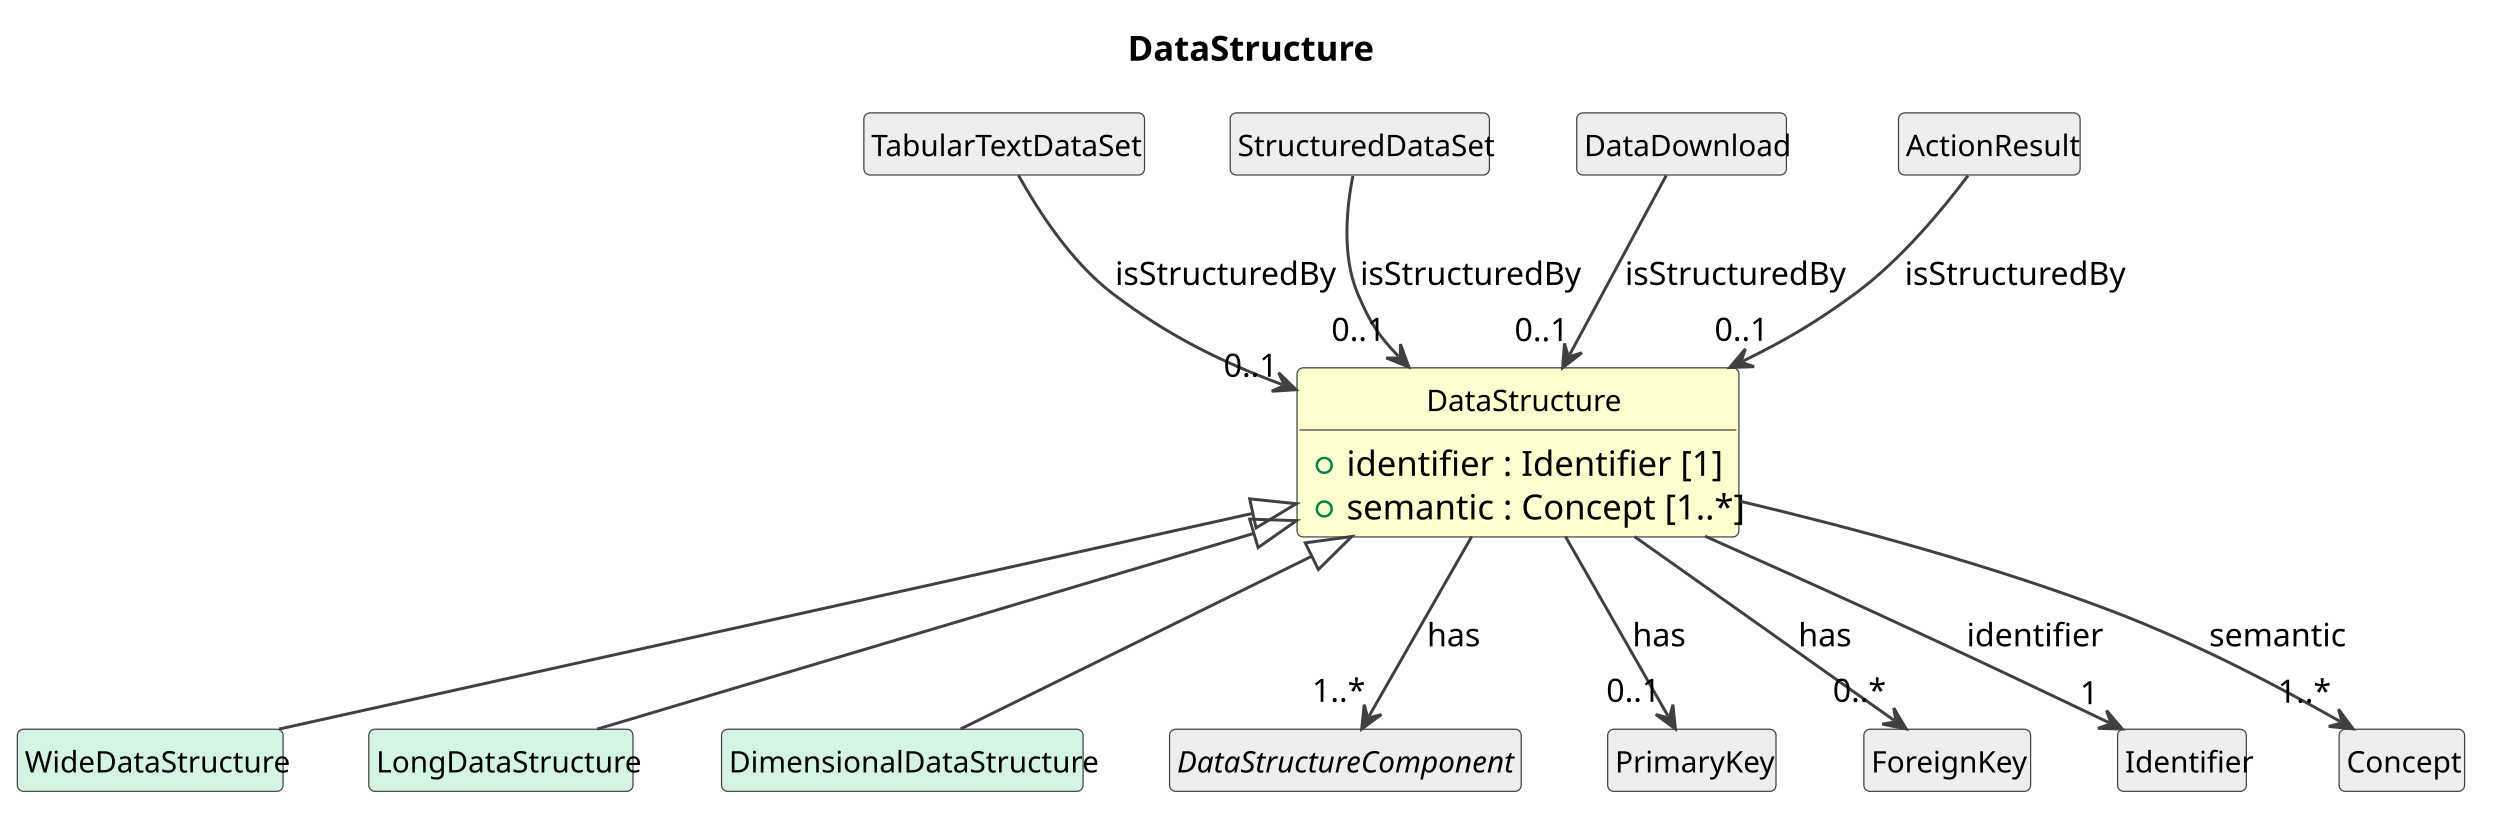
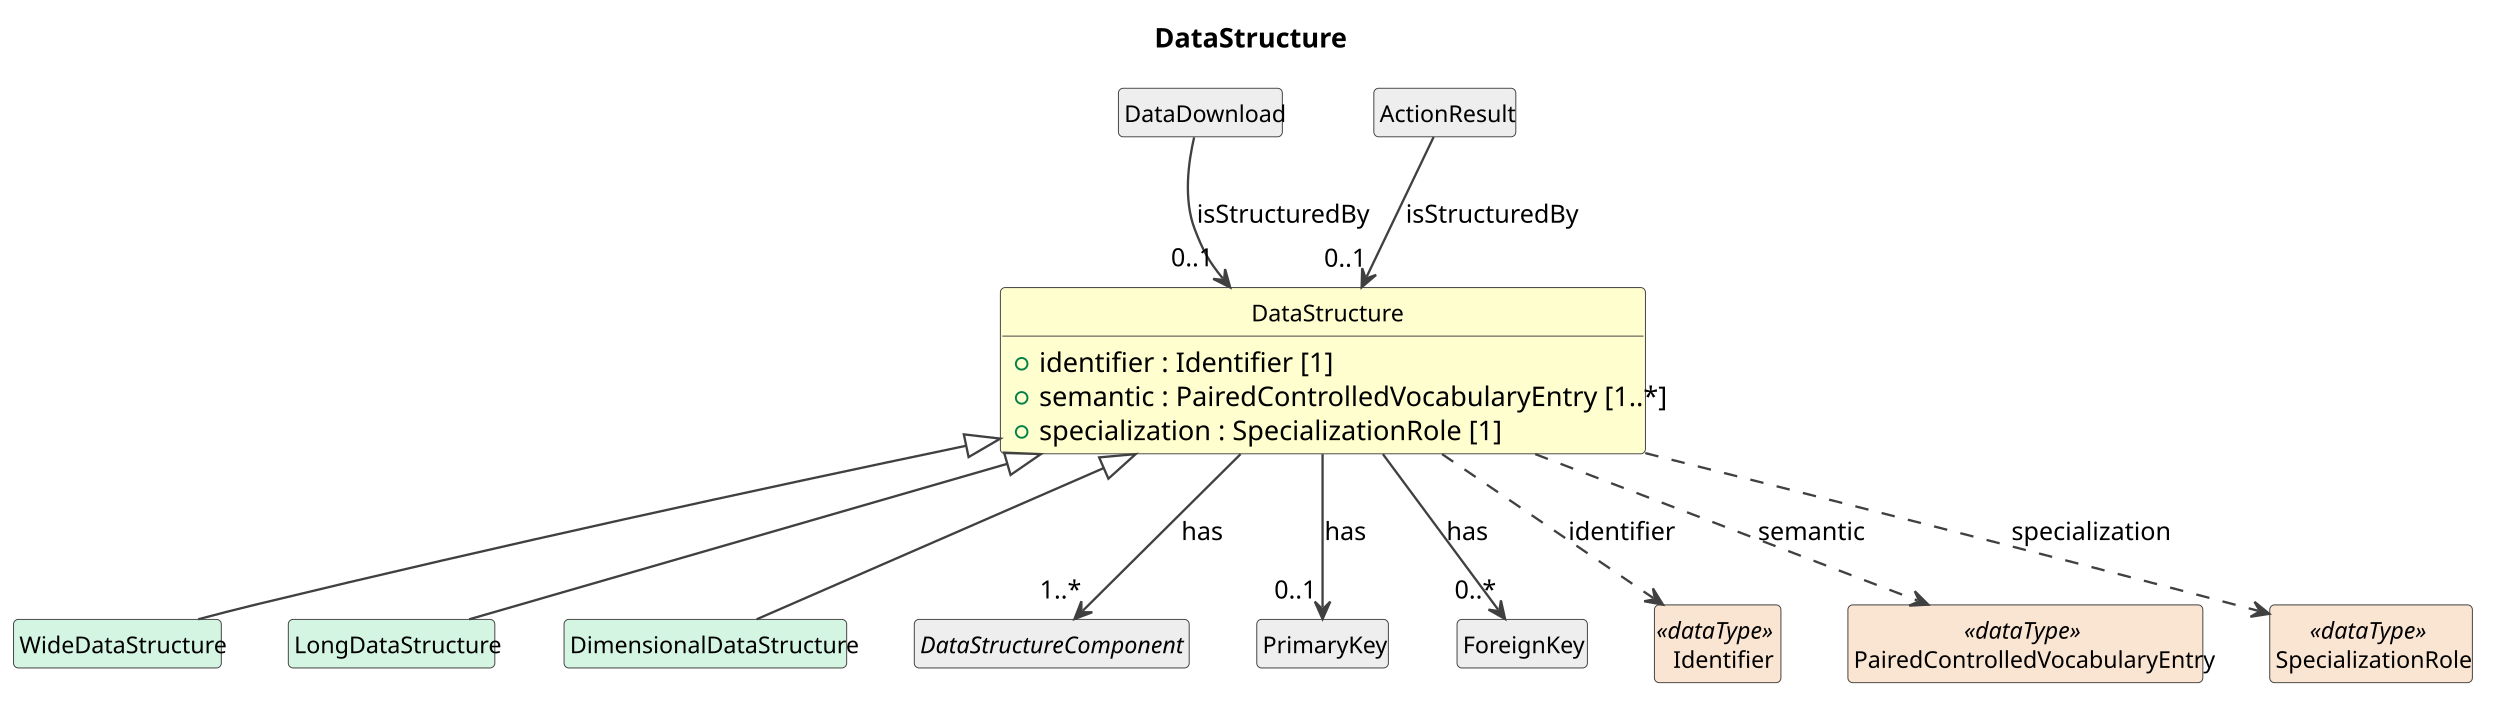
- <svg xmlns="http://www.w3.org/2000/svg" contentStyleType="text/css" data-diagram-type="CLASS" height="333px" preserveAspectRatio="none" style="width:1010px;height:333px;background:#FFFFFF;" version="1.1" viewBox="0 0 1010 333" width="1010px" zoomAndPan="magnify">
+ <svg xmlns="http://www.w3.org/2000/svg" contentStyleType="text/css" data-diagram-type="CLASS" height="366px" preserveAspectRatio="none" style="width:1292px;height:366px;background:#FFFFFF;" version="1.1" viewBox="0 0 1292 366" width="1292px" zoomAndPan="magnify">
  <defs />
  <g>
    <g class="title" data-source-line="1">
-       <text fill="#000000" font-family="sans-serif" font-size="14" font-weight="700" lengthAdjust="spacing" textLength="92.579" x="455.558" y="24.533">DataStructure</text>
+       <text fill="#000000" font-family="sans-serif" font-size="14" font-weight="700" lengthAdjust="spacing" textLength="92.579" x="596.573" y="24.533">DataStructure</text>
    </g>
    <g class="entity" data-qualified-name="DataStructure" data-source-line="12" id="ent0002">
-       <rect fill="#FEFECE" height="68.312" rx="2.5" ry="2.5" style="stroke:#404040;stroke-width:0.5;" width="178.517" x="524" y="148.609" />
-       <text fill="#000000" font-family="sans-serif" font-size="12" lengthAdjust="spacing" textLength="74.033" x="576.242" y="166.066">DataStructure</text>
-       <line style="stroke:#404040;stroke-width:0.5;" x1="525" x2="701.517" y1="173.703" y2="173.703" />
+       <rect fill="#FEFECE" height="85.922" rx="2.5" ry="2.5" style="stroke:#404040;stroke-width:0.5;" width="333.371" x="517" y="148.609" />
+       <text fill="#000000" font-family="sans-serif" font-size="12" lengthAdjust="spacing" textLength="74.033" x="646.669" y="166.066">DataStructure</text>
+       <line style="stroke:#404040;stroke-width:0.5;" x1="518" x2="849.371" y1="173.703" y2="173.703" />
      <g data-visibility-modifier="PUBLIC_FIELD">
-         <ellipse cx="535" cy="188.008" fill="none" rx="3" ry="3" style="stroke:#038048;stroke-width:1;" />
+         <ellipse cx="528" cy="188.008" fill="none" rx="3" ry="3" style="stroke:#038048;stroke-width:1;" />
      </g>
-       <text fill="#000000" font-family="sans-serif" font-size="14" lengthAdjust="spacing" textLength="137.737" x="544" y="192.236">identifier : Identifier [1]</text>
+       <text fill="#000000" font-family="sans-serif" font-size="14" lengthAdjust="spacing" textLength="137.737" x="537" y="192.236">identifier : Identifier [1]</text>
      <g data-visibility-modifier="PUBLIC_FIELD">
-         <ellipse cx="535" cy="205.617" fill="none" rx="3" ry="3" style="stroke:#038048;stroke-width:1;" />
+         <ellipse cx="528" cy="205.617" fill="none" rx="3" ry="3" style="stroke:#038048;stroke-width:1;" />
      </g>
-       <text fill="#000000" font-family="sans-serif" font-size="14" lengthAdjust="spacing" textLength="152.517" x="544" y="209.846">semantic : Concept [1..*]</text>
+       <text fill="#000000" font-family="sans-serif" font-size="14" lengthAdjust="spacing" textLength="307.371" x="537" y="209.846">semantic : PairedControlledVocabularyEntry [1..*]</text>
+       <g data-visibility-modifier="PUBLIC_FIELD">
+         <ellipse cx="528" cy="223.227" fill="none" rx="3" ry="3" style="stroke:#038048;stroke-width:1;" />
+       </g>
+       <text fill="#000000" font-family="sans-serif" font-size="14" lengthAdjust="spacing" textLength="230.351" x="537" y="227.455">specialization : SpecializationRole [1]</text>
    </g>
-     <g class="entity" data-qualified-name="WideDataStructure" data-source-line="16" id="ent0003">
-       <rect fill="#D5F5E3" height="25.094" rx="2.5" ry="2.5" style="stroke:#404040;stroke-width:0.5;" width="107.373" x="7" y="294.609" />
-       <text fill="#000000" font-family="sans-serif" font-size="12" lengthAdjust="spacing" textLength="101.373" x="10" y="312.066">WideDataStructure</text>
+     <g class="entity" data-qualified-name="WideDataStructure" data-source-line="17" id="ent0003">
+       <rect fill="#D5F5E3" height="25.094" rx="2.5" ry="2.5" style="stroke:#404040;stroke-width:0.5;" width="107.373" x="7" y="320.109" />
+       <text fill="#000000" font-family="sans-serif" font-size="12" lengthAdjust="spacing" textLength="101.373" x="10" y="337.566">WideDataStructure</text>
    </g>
-     <g class="entity" data-qualified-name="LongDataStructure" data-source-line="18" id="ent0005">
-       <rect fill="#D5F5E3" height="25.094" rx="2.5" ry="2.5" style="stroke:#404040;stroke-width:0.5;" width="106.728" x="149" y="294.609" />
-       <text fill="#000000" font-family="sans-serif" font-size="12" lengthAdjust="spacing" textLength="100.728" x="152" y="312.066">LongDataStructure</text>
+     <g class="entity" data-qualified-name="LongDataStructure" data-source-line="19" id="ent0005">
+       <rect fill="#D5F5E3" height="25.094" rx="2.5" ry="2.5" style="stroke:#404040;stroke-width:0.5;" width="106.728" x="149" y="320.109" />
+       <text fill="#000000" font-family="sans-serif" font-size="12" lengthAdjust="spacing" textLength="100.728" x="152" y="337.566">LongDataStructure</text>
    </g>
-     <g class="entity" data-qualified-name="DimensionalDataStructure" data-source-line="20" id="ent0007">
-       <rect fill="#D5F5E3" height="25.094" rx="2.5" ry="2.5" style="stroke:#404040;stroke-width:0.5;" width="146.062" x="291.5" y="294.609" />
-       <text fill="#000000" font-family="sans-serif" font-size="12" lengthAdjust="spacing" textLength="140.062" x="294.5" y="312.066">DimensionalDataStructure</text>
+     <g class="entity" data-qualified-name="DimensionalDataStructure" data-source-line="21" id="ent0007">
+       <rect fill="#D5F5E3" height="25.094" rx="2.5" ry="2.5" style="stroke:#404040;stroke-width:0.5;" width="146.062" x="291.5" y="320.109" />
+       <text fill="#000000" font-family="sans-serif" font-size="12" lengthAdjust="spacing" textLength="140.062" x="294.5" y="337.566">DimensionalDataStructure</text>
    </g>
-     <g class="entity" data-qualified-name="DataStructureComponent" data-source-line="22" id="ent0009">
-       <rect fill="#EEEEEE" height="25.094" rx="2.5" ry="2.5" style="stroke:#404040;stroke-width:0.5;" width="142.072" x="472.5" y="294.609" />
-       <text fill="#000000" font-family="sans-serif" font-size="12" font-style="italic" lengthAdjust="spacing" textLength="136.072" x="475.5" y="312.066">DataStructureComponent</text>
+     <g class="entity" data-qualified-name="DataStructureComponent" data-source-line="23" id="ent0009">
+       <rect fill="#EEEEEE" height="25.094" rx="2.5" ry="2.5" style="stroke:#404040;stroke-width:0.5;" width="142.072" x="472.5" y="320.109" />
+       <text fill="#000000" font-family="sans-serif" font-size="12" font-style="italic" lengthAdjust="spacing" textLength="136.072" x="475.5" y="337.566">DataStructureComponent</text>
    </g>
-     <g class="entity" data-qualified-name="PrimaryKey" data-source-line="24" id="ent0011">
-       <rect fill="#EEEEEE" height="25.094" rx="2.5" ry="2.5" style="stroke:#404040;stroke-width:0.5;" width="68.01" x="649.5" y="294.609" />
-       <text fill="#000000" font-family="sans-serif" font-size="12" lengthAdjust="spacing" textLength="62.01" x="652.5" y="312.066">PrimaryKey</text>
+     <g class="entity" data-qualified-name="PrimaryKey" data-source-line="25" id="ent0011">
+       <rect fill="#EEEEEE" height="25.094" rx="2.5" ry="2.5" style="stroke:#404040;stroke-width:0.5;" width="68.01" x="649.5" y="320.109" />
+       <text fill="#000000" font-family="sans-serif" font-size="12" lengthAdjust="spacing" textLength="62.01" x="652.5" y="337.566">PrimaryKey</text>
    </g>
-     <g class="entity" data-qualified-name="ForeignKey" data-source-line="26" id="ent0013">
-       <rect fill="#EEEEEE" height="25.094" rx="2.5" ry="2.5" style="stroke:#404040;stroke-width:0.5;" width="67.365" x="753" y="294.609" />
-       <text fill="#000000" font-family="sans-serif" font-size="12" lengthAdjust="spacing" textLength="61.365" x="756" y="312.066">ForeignKey</text>
+     <g class="entity" data-qualified-name="ForeignKey" data-source-line="27" id="ent0013">
+       <rect fill="#EEEEEE" height="25.094" rx="2.5" ry="2.5" style="stroke:#404040;stroke-width:0.5;" width="67.365" x="753" y="320.109" />
+       <text fill="#000000" font-family="sans-serif" font-size="12" lengthAdjust="spacing" textLength="61.365" x="756" y="337.566">ForeignKey</text>
    </g>
-     <g class="entity" data-qualified-name="TabularTextDataSet" data-source-line="28" id="ent0015">
-       <rect fill="#EEEEEE" height="25.094" rx="2.5" ry="2.5" style="stroke:#404040;stroke-width:0.5;" width="113.385" x="349" y="45.609" />
-       <text fill="#000000" font-family="sans-serif" font-size="12" lengthAdjust="spacing" textLength="107.385" x="352" y="63.066">TabularTextDataSet</text>
+     <g class="entity" data-qualified-name="DataDownload" data-source-line="29" id="ent0015">
+       <rect fill="#EEEEEE" height="25.094" rx="2.5" ry="2.5" style="stroke:#404040;stroke-width:0.5;" width="84.715" x="578" y="45.609" />
+       <text fill="#000000" font-family="sans-serif" font-size="12" lengthAdjust="spacing" textLength="78.715" x="581" y="63.066">DataDownload</text>
    </g>
-     <g class="entity" data-qualified-name="StructuredDataSet" data-source-line="30" id="ent0017">
-       <rect fill="#EEEEEE" height="25.094" rx="2.5" ry="2.5" style="stroke:#404040;stroke-width:0.5;" width="104.719" x="497" y="45.609" />
-       <text fill="#000000" font-family="sans-serif" font-size="12" lengthAdjust="spacing" textLength="98.719" x="500" y="63.066">StructuredDataSet</text>
+     <g class="entity" data-qualified-name="ActionResult" data-source-line="31" id="ent0017">
+       <rect fill="#EEEEEE" height="25.094" rx="2.5" ry="2.5" style="stroke:#404040;stroke-width:0.5;" width="73.365" x="710" y="45.609" />
+       <text fill="#000000" font-family="sans-serif" font-size="12" lengthAdjust="spacing" textLength="67.365" x="713" y="63.066">ActionResult</text>
    </g>
-     <g class="entity" data-qualified-name="DataDownload" data-source-line="32" id="ent0019">
-       <rect fill="#EEEEEE" height="25.094" rx="2.5" ry="2.5" style="stroke:#404040;stroke-width:0.5;" width="84.715" x="637" y="45.609" />
-       <text fill="#000000" font-family="sans-serif" font-size="12" lengthAdjust="spacing" textLength="78.715" x="640" y="63.066">DataDownload</text>
+     <g class="entity" data-qualified-name="Identifier" data-source-line="33" id="ent0019">
+       <rect fill="#FAE5D3" height="40.188" rx="2.5" ry="2.5" style="stroke:#404040;stroke-width:0.5;" width="65.381" x="855" y="312.609" />
+       <text fill="#000000" font-family="sans-serif" font-size="12" font-style="italic" lengthAdjust="spacing" textLength="63.381" x="856" y="330.066">«dataType»</text>
+       <text fill="#000000" font-family="sans-serif" font-size="12" lengthAdjust="spacing" textLength="46.025" x="864.678" y="345.16">Identifier</text>
    </g>
-     <g class="entity" data-qualified-name="ActionResult" data-source-line="34" id="ent0021">
-       <rect fill="#EEEEEE" height="25.094" rx="2.5" ry="2.5" style="stroke:#404040;stroke-width:0.5;" width="73.365" x="767" y="45.609" />
-       <text fill="#000000" font-family="sans-serif" font-size="12" lengthAdjust="spacing" textLength="67.365" x="770" y="63.066">ActionResult</text>
+     <g class="entity" data-qualified-name="PairedControlledVocabularyEntry" data-source-line="35" id="ent0021">
+       <rect fill="#FAE5D3" height="40.188" rx="2.5" ry="2.5" style="stroke:#404040;stroke-width:0.5;" width="183.428" x="955" y="312.609" />
+       <text fill="#000000" font-family="sans-serif" font-size="12" font-style="italic" lengthAdjust="spacing" textLength="63.381" x="1015.023" y="330.066">«dataType»</text>
+       <text fill="#000000" font-family="sans-serif" font-size="12" lengthAdjust="spacing" textLength="177.428" x="958" y="345.16">PairedControlledVocabularyEntry</text>
    </g>
-     <g class="entity" data-qualified-name="Identifier" data-source-line="36" id="ent0023">
-       <rect fill="#EEEEEE" height="25.094" rx="2.5" ry="2.5" style="stroke:#404040;stroke-width:0.5;" width="52.025" x="855.5" y="294.609" />
-       <text fill="#000000" font-family="sans-serif" font-size="12" lengthAdjust="spacing" textLength="46.025" x="858.5" y="312.066">Identifier</text>
+     <g class="entity" data-qualified-name="SpecializationRole" data-source-line="37" id="ent0023">
+       <rect fill="#FAE5D3" height="40.188" rx="2.5" ry="2.5" style="stroke:#404040;stroke-width:0.5;" width="104.725" x="1173" y="312.609" />
+       <text fill="#000000" font-family="sans-serif" font-size="12" font-style="italic" lengthAdjust="spacing" textLength="63.381" x="1193.672" y="330.066">«dataType»</text>
+       <text fill="#000000" font-family="sans-serif" font-size="12" lengthAdjust="spacing" textLength="98.725" x="1176" y="345.16">SpecializationRole</text>
    </g>
-     <g class="entity" data-qualified-name="Concept" data-source-line="38" id="ent0025">
-       <rect fill="#EEEEEE" height="25.094" rx="2.5" ry="2.5" style="stroke:#404040;stroke-width:0.5;" width="50.695" x="945" y="294.609" />
-       <text fill="#000000" font-family="sans-serif" font-size="12" lengthAdjust="spacing" textLength="44.695" x="948" y="312.066">Concept</text>
+     <g class="link" data-entity-1="ent0002" data-entity-2="ent0003" data-link-type="extension" data-source-line="18" id="lnk4">
+       <path codeLine="18" d="M499.341,230.356 C389.562,253.326 260.41,281.369 131.5,312.609 C122.08,314.889 111.99,317.499 102.46,320.029" fill="none" id="DataStructure-backto-WideDataStructure" style="stroke:#404040;stroke-width:1.2;" />
+       <polygon fill="none" points="516.96,226.669,498.113,224.483,500.57,236.229,516.96,226.669" style="stroke:#404040;stroke-width:1.2;" />
    </g>
-     <g class="link" data-entity-1="ent0002" data-entity-2="ent0003" data-link-type="extension" data-source-line="17" id="lnk4">
-       <path codeLine="17" d="M506.156,207.391 C389.466,233.231 207.06,273.639 112.7,294.549" fill="none" id="DataStructure-backto-WideDataStructure" style="stroke:#404040;stroke-width:1.2;" />
-       <polygon fill="none" points="523.73,203.499,504.858,201.533,507.453,213.249,523.73,203.499" style="stroke:#404040;stroke-width:1.2;" />
+     <g class="link" data-entity-1="ent0002" data-entity-2="ent0005" data-link-type="extension" data-source-line="20" id="lnk6">
+       <path codeLine="20" d="M520.588,239.687 C418.558,269.177 306.69,301.499 242.49,320.049" fill="none" id="DataStructure-backto-LongDataStructure" style="stroke:#404040;stroke-width:1.2;" />
+       <polygon fill="none" points="537.88,234.689,518.922,233.923,522.254,245.451,537.88,234.689" style="stroke:#404040;stroke-width:1.2;" />
    </g>
-     <g class="link" data-entity-1="ent0002" data-entity-2="ent0005" data-link-type="extension" data-source-line="19" id="lnk6">
-       <path codeLine="19" d="M506.56,215.481 C418.46,241.741 305.44,275.429 241.21,294.569" fill="none" id="DataStructure-backto-LongDataStructure" style="stroke:#404040;stroke-width:1.2;" />
-       <polygon fill="none" points="523.81,210.339,504.846,209.731,508.274,221.231,523.81,210.339" style="stroke:#404040;stroke-width:1.2;" />
+     <g class="link" data-entity-1="ent0002" data-entity-2="ent0007" data-link-type="extension" data-source-line="22" id="lnk8">
+       <path codeLine="22" d="M570.419,241.881 C502.759,271.371 433.6,301.499 391.02,320.049" fill="none" id="DataStructure-backto-DimensionalDataStructure" style="stroke:#404040;stroke-width:1.2;" />
+       <polygon fill="none" points="586.92,234.689,568.022,236.381,572.817,247.382,586.92,234.689" style="stroke:#404040;stroke-width:1.2;" />
    </g>
-     <g class="link" data-entity-1="ent0002" data-entity-2="ent0007" data-link-type="extension" data-source-line="21" id="lnk8">
-       <path codeLine="21" d="M529.968,224.704 C477.538,250.494 424.01,276.829 388.11,294.489" fill="none" id="DataStructure-backto-DimensionalDataStructure" style="stroke:#404040;stroke-width:1.2;" />
-       <polygon fill="none" points="546.12,216.759,527.32,219.32,532.617,230.088,546.12,216.759" style="stroke:#404040;stroke-width:1.2;" />
+     <g class="link" data-entity-1="ent0002" data-entity-2="ent0009" data-link-type="dependency" data-source-line="24" id="lnk10">
+       <path codeLine="24" d="M641.12,234.689 C611.5,264.099 578.288,297.073 559.548,315.673" fill="none" id="DataStructure-to-DataStructureComponent" style="stroke:#404040;stroke-width:1.2;" />
+       <polygon fill="#404040" points="555.29,319.899,564.496,316.398,558.839,316.377,558.86,310.72,555.29,319.899" style="stroke:#404040;stroke-width:1.2;" />
+       <text fill="#000000" font-family="sans-serif" font-size="13" lengthAdjust="spacing" textLength="20.96" x="610.5" y="279.104">has</text>
+       <text fill="#000000" font-family="sans-serif" font-size="13" lengthAdjust="spacing" textLength="19.513" x="537.278" y="309.291">1..*</text>
    </g>
-     <g class="link" data-entity-1="ent0002" data-entity-2="ent0009" data-link-type="dependency" data-source-line="23" id="lnk10">
-       <path codeLine="23" d="M594.56,216.759 C579.82,242.549 563.207,271.62 553.116,289.28" fill="none" id="DataStructure-to-DataStructureComponent" style="stroke:#404040;stroke-width:1.2;" />
-       <polygon fill="#404040" points="550.14,294.489,558.078,288.659,552.62,290.148,551.132,284.691,550.14,294.489" style="stroke:#404040;stroke-width:1.2;" />
-       <text fill="#000000" font-family="sans-serif" font-size="13" lengthAdjust="spacing" textLength="20.96" x="576.5" y="261.104">has</text>
-       <text fill="#000000" font-family="sans-serif" font-size="13" lengthAdjust="spacing" textLength="19.513" x="530.051" y="283.532">1..*</text>
+     <g class="link" data-entity-1="ent0002" data-entity-2="ent0011" data-link-type="dependency" data-source-line="26" id="lnk12">
+       <path codeLine="26" d="M683.5,234.689 C683.5,264.099 683.5,295.299 683.5,313.899" fill="none" id="DataStructure-to-PrimaryKey" style="stroke:#404040;stroke-width:1.2;" />
+       <polygon fill="#404040" points="683.5,319.899,687.5,310.899,683.5,314.899,679.5,310.899,683.5,319.899" style="stroke:#404040;stroke-width:1.2;" />
+       <text fill="#000000" font-family="sans-serif" font-size="13" lengthAdjust="spacing" textLength="20.96" x="684.5" y="279.104">has</text>
+       <text fill="#000000" font-family="sans-serif" font-size="13" lengthAdjust="spacing" textLength="21.684" x="658.498" y="309.291">0..1</text>
    </g>
-     <g class="link" data-entity-1="ent0002" data-entity-2="ent0011" data-link-type="dependency" data-source-line="25" id="lnk12">
-       <path codeLine="25" d="M632.44,216.759 C647.18,242.549 663.793,271.62 673.884,289.28" fill="none" id="DataStructure-to-PrimaryKey" style="stroke:#404040;stroke-width:1.2;" />
-       <polygon fill="#404040" points="676.86,294.489,675.868,284.691,674.38,290.148,668.922,288.659,676.86,294.489" style="stroke:#404040;stroke-width:1.2;" />
-       <text fill="#000000" font-family="sans-serif" font-size="13" lengthAdjust="spacing" textLength="20.96" x="659.5" y="261.104">has</text>
-       <text fill="#000000" font-family="sans-serif" font-size="13" lengthAdjust="spacing" textLength="21.684" x="648.929" y="283.532">0..1</text>
+     <g class="link" data-entity-1="ent0002" data-entity-2="ent0013" data-link-type="dependency" data-source-line="28" id="lnk14">
+       <path codeLine="28" d="M714.68,234.689 C736.47,264.099 760.468,296.478 774.248,315.078" fill="none" id="DataStructure-to-ForeignKey" style="stroke:#404040;stroke-width:1.2;" />
+       <polygon fill="#404040" points="777.82,319.899,775.676,310.287,774.844,315.882,769.248,315.049,777.82,319.899" style="stroke:#404040;stroke-width:1.2;" />
+       <text fill="#000000" font-family="sans-serif" font-size="13" lengthAdjust="spacing" textLength="20.96" x="747.5" y="279.104">has</text>
+       <text fill="#000000" font-family="sans-serif" font-size="13" lengthAdjust="spacing" textLength="19.513" x="751.691" y="309.291">0..*</text>
    </g>
-     <g class="link" data-entity-1="ent0002" data-entity-2="ent0013" data-link-type="dependency" data-source-line="27" id="lnk14">
-       <path codeLine="27" d="M660.32,216.759 C696.74,242.549 740.253,273.363 765.203,291.023" fill="none" id="DataStructure-to-ForeignKey" style="stroke:#404040;stroke-width:1.2;" />
-       <polygon fill="#404040" points="770.1,294.489,765.065,286.025,766.019,291.601,760.443,292.555,770.1,294.489" style="stroke:#404040;stroke-width:1.2;" />
-       <text fill="#000000" font-family="sans-serif" font-size="13" lengthAdjust="spacing" textLength="20.96" x="726.5" y="261.104">has</text>
-       <text fill="#000000" font-family="sans-serif" font-size="13" lengthAdjust="spacing" textLength="19.513" x="740.447" y="283.532">0..*</text>
+     <g class="link" data-entity-1="ent0015" data-entity-2="ent0002" data-link-type="dependency" data-source-line="30" id="lnk16">
+       <path codeLine="30" d="M617.13,70.969 C614.24,83.319 611.43,102.989 617.5,118.609 C621.68,129.359 624.489,134.835 631.949,143.905" fill="none" id="DataDownload-to-DataStructure" style="stroke:#404040;stroke-width:1.2;" />
+       <polygon fill="#404040" points="635.76,148.539,633.132,139.048,632.584,144.678,626.954,144.129,635.76,148.539" style="stroke:#404040;stroke-width:1.2;" />
+       <text fill="#000000" font-family="sans-serif" font-size="13" lengthAdjust="spacing" textLength="84.532" x="618.5" y="115.105">isStructuredBy</text>
+       <text fill="#000000" font-family="sans-serif" font-size="13" lengthAdjust="spacing" textLength="21.684" x="605.14" y="137.612">0..1</text>
    </g>
-     <g class="link" data-entity-1="ent0015" data-entity-2="ent0002" data-link-type="dependency" data-source-line="29" id="lnk16">
-       <path codeLine="29" d="M411.43,70.739 C418.74,83.999 432.32,105.539 449.5,118.609 C471.35,135.229 492.478,145.853 517.988,155.363" fill="none" id="TabularTextDataSet-to-DataStructure" style="stroke:#404040;stroke-width:1.2;" />
-       <polygon fill="#404040" points="523.61,157.459,516.574,150.567,518.925,155.713,513.78,158.064,523.61,157.459" style="stroke:#404040;stroke-width:1.2;" />
-       <text fill="#000000" font-family="sans-serif" font-size="13" lengthAdjust="spacing" textLength="84.532" x="450.5" y="115.105">isStructuredBy</text>
-       <text fill="#000000" font-family="sans-serif" font-size="13" lengthAdjust="spacing" textLength="21.684" x="494.345" y="152.211">0..1</text>
+     <g class="link" data-entity-1="ent0017" data-entity-2="ent0002" data-link-type="dependency" data-source-line="32" id="lnk18">
+       <path codeLine="32" d="M740.91,70.779 C732.63,88.069 719.273,115.939 706.283,143.048" fill="none" id="ActionResult-to-DataStructure" style="stroke:#404040;stroke-width:1.2;" />
+       <polygon fill="#404040" points="703.69,148.459,711.186,142.071,705.851,143.95,703.972,138.614,703.69,148.459" style="stroke:#404040;stroke-width:1.2;" />
+       <text fill="#000000" font-family="sans-serif" font-size="13" lengthAdjust="spacing" textLength="84.532" x="726.5" y="115.105">isStructuredBy</text>
+       <text fill="#000000" font-family="sans-serif" font-size="13" lengthAdjust="spacing" textLength="21.684" x="684.259" y="137.837">0..1</text>
    </g>
-     <g class="link" data-entity-1="ent0017" data-entity-2="ent0002" data-link-type="dependency" data-source-line="31" id="lnk18">
-       <path codeLine="31" d="M546.56,71.049 C544.11,83.459 541.97,103.199 548.5,118.609 C553.16,129.609 556.597,135.327 565.008,143.977" fill="none" id="StructuredDataSet-to-DataStructure" style="stroke:#404040;stroke-width:1.2;" />
-       <polygon fill="#404040" points="569.19,148.279,565.784,139.038,565.705,144.695,560.048,144.615,569.19,148.279" style="stroke:#404040;stroke-width:1.2;" />
-       <text fill="#000000" font-family="sans-serif" font-size="13" lengthAdjust="spacing" textLength="84.532" x="549.5" y="115.105">isStructuredBy</text>
-       <text fill="#000000" font-family="sans-serif" font-size="13" lengthAdjust="spacing" textLength="21.684" x="537.853" y="137.709">0..1</text>
+     <g class="link" data-entity-1="ent0002" data-entity-2="ent0019" data-link-type="dependency" data-source-line="34" id="lnk20">
+       <path codeLine="34" d="M745.26,234.689 C783.26,260.579 825.161,289.141 854.461,309.101" fill="none" id="DataStructure-to-Identifier" style="stroke:#404040;stroke-width:1.2;stroke-dasharray:7,7;" />
+       <polygon fill="#404040" points="859.42,312.479,854.234,304.106,855.288,309.664,849.73,310.718,859.42,312.479" style="stroke:#404040;stroke-width:1.2;" />
+       <text fill="#000000" font-family="sans-serif" font-size="13" lengthAdjust="spacing" textLength="49.137" x="810.5" y="279.104">identifier</text>
    </g>
-     <g class="link" data-entity-1="ent0019" data-entity-2="ent0002" data-link-type="dependency" data-source-line="33" id="lnk20">
-       <path codeLine="33" d="M673.17,70.859 C663.62,88.579 648.016,117.547 634.146,143.287" fill="none" id="DataDownload-to-DataStructure" style="stroke:#404040;stroke-width:1.2;" />
-       <polygon fill="#404040" points="631.3,148.569,639.091,142.544,633.672,144.168,632.048,138.749,631.3,148.569" style="stroke:#404040;stroke-width:1.2;" />
-       <text fill="#000000" font-family="sans-serif" font-size="13" lengthAdjust="spacing" textLength="84.532" x="656.5" y="115.105">isStructuredBy</text>
-       <text fill="#000000" font-family="sans-serif" font-size="13" lengthAdjust="spacing" textLength="21.684" x="611.852" y="137.792">0..1</text>
+     <g class="link" data-entity-1="ent0002" data-entity-2="ent0021" data-link-type="dependency" data-source-line="36" id="lnk22">
+       <path codeLine="36" d="M793.4,234.689 C861.01,260.579 938.797,290.374 990.927,310.334" fill="none" id="DataStructure-to-PairedControlledVocabularyEntry" style="stroke:#404040;stroke-width:1.2;stroke-dasharray:7,7;" />
+       <polygon fill="#404040" points="996.53,312.479,989.555,305.526,991.861,310.692,986.695,312.997,996.53,312.479" style="stroke:#404040;stroke-width:1.2;" />
+       <text fill="#000000" font-family="sans-serif" font-size="13" lengthAdjust="spacing" textLength="52.019" x="908.5" y="279.104">semantic</text>
    </g>
-     <g class="link" data-entity-1="ent0021" data-entity-2="ent0002" data-link-type="dependency" data-source-line="35" id="lnk22">
-       <path codeLine="35" d="M795.09,70.919 C785.33,83.949 768.16,104.899 749.5,118.609 C734.09,129.939 721.714,137.322 704.204,145.852" fill="none" id="ActionResult-to-DataStructure" style="stroke:#404040;stroke-width:1.2;" />
-       <polygon fill="#404040" points="698.81,148.479,708.653,148.134,703.305,146.29,705.149,140.942,698.81,148.479" style="stroke:#404040;stroke-width:1.2;" />
-       <text fill="#000000" font-family="sans-serif" font-size="13" lengthAdjust="spacing" textLength="84.532" x="769.5" y="115.105">isStructuredBy</text>
-       <text fill="#000000" font-family="sans-serif" font-size="13" lengthAdjust="spacing" textLength="21.684" x="692.653" y="137.684">0..1</text>
-     </g>
-     <g class="link" data-entity-1="ent0002" data-entity-2="ent0023" data-link-type="dependency" data-source-line="37" id="lnk24">
-       <path codeLine="37" d="M688.82,216.629 C710.4,226.199 733.92,236.729 755.5,246.609 C791.13,262.919 826.708,279.829 852.008,291.939" fill="none" id="DataStructure-to-Identifier" style="stroke:#404040;stroke-width:1.2;" />
-       <polygon fill="#404040" points="857.42,294.529,851.029,287.036,852.91,292.371,847.575,294.252,857.42,294.529" style="stroke:#404040;stroke-width:1.2;" />
-       <text fill="#000000" font-family="sans-serif" font-size="13" lengthAdjust="spacing" textLength="49.137" x="794.5" y="261.104">identifier</text>
-       <text fill="#000000" font-family="sans-serif" font-size="13" lengthAdjust="spacing" textLength="7.23" x="840.288" y="284.483">1</text>
-     </g>
-     <g class="link" data-entity-1="ent0002" data-entity-2="ent0025" data-link-type="dependency" data-source-line="39" id="lnk26">
-       <path codeLine="39" d="M703.14,202.539 C748.6,213.309 804.25,228.319 852.5,246.609 C888.33,260.189 922.416,278.401 945.406,291.491" fill="none" id="DataStructure-to-Concept" style="stroke:#404040;stroke-width:1.2;" />
-       <polygon fill="#404040" points="950.62,294.459,944.778,286.53,946.275,291.985,940.82,293.482,950.62,294.459" style="stroke:#404040;stroke-width:1.2;" />
-       <text fill="#000000" font-family="sans-serif" font-size="13" lengthAdjust="spacing" textLength="52.019" x="892.5" y="261.104">semantic</text>
-       <text fill="#000000" font-family="sans-serif" font-size="13" lengthAdjust="spacing" textLength="19.513" x="920.212" y="283.874">1..*</text>
+     <g class="link" data-entity-1="ent0002" data-entity-2="ent0023" data-link-type="dependency" data-source-line="38" id="lnk24">
+       <path codeLine="38" d="M850.27,234.159 C940.7,256.899 1054.35,285.829 1155.5,312.609 C1161.1,314.089 1161.155,314.106 1166.975,315.666" fill="none" id="DataStructure-to-SpecializationRole" style="stroke:#404040;stroke-width:1.2;stroke-dasharray:7,7;" />
+       <polygon fill="#404040" points="1172.77,317.219,1165.112,311.026,1167.94,315.925,1163.041,318.753,1172.77,317.219" style="stroke:#404040;stroke-width:1.2;" />
+       <text fill="#000000" font-family="sans-serif" font-size="13" lengthAdjust="spacing" textLength="78.044" x="1039.5" y="279.104">specialization</text>
    </g>
  </g>
</svg>
